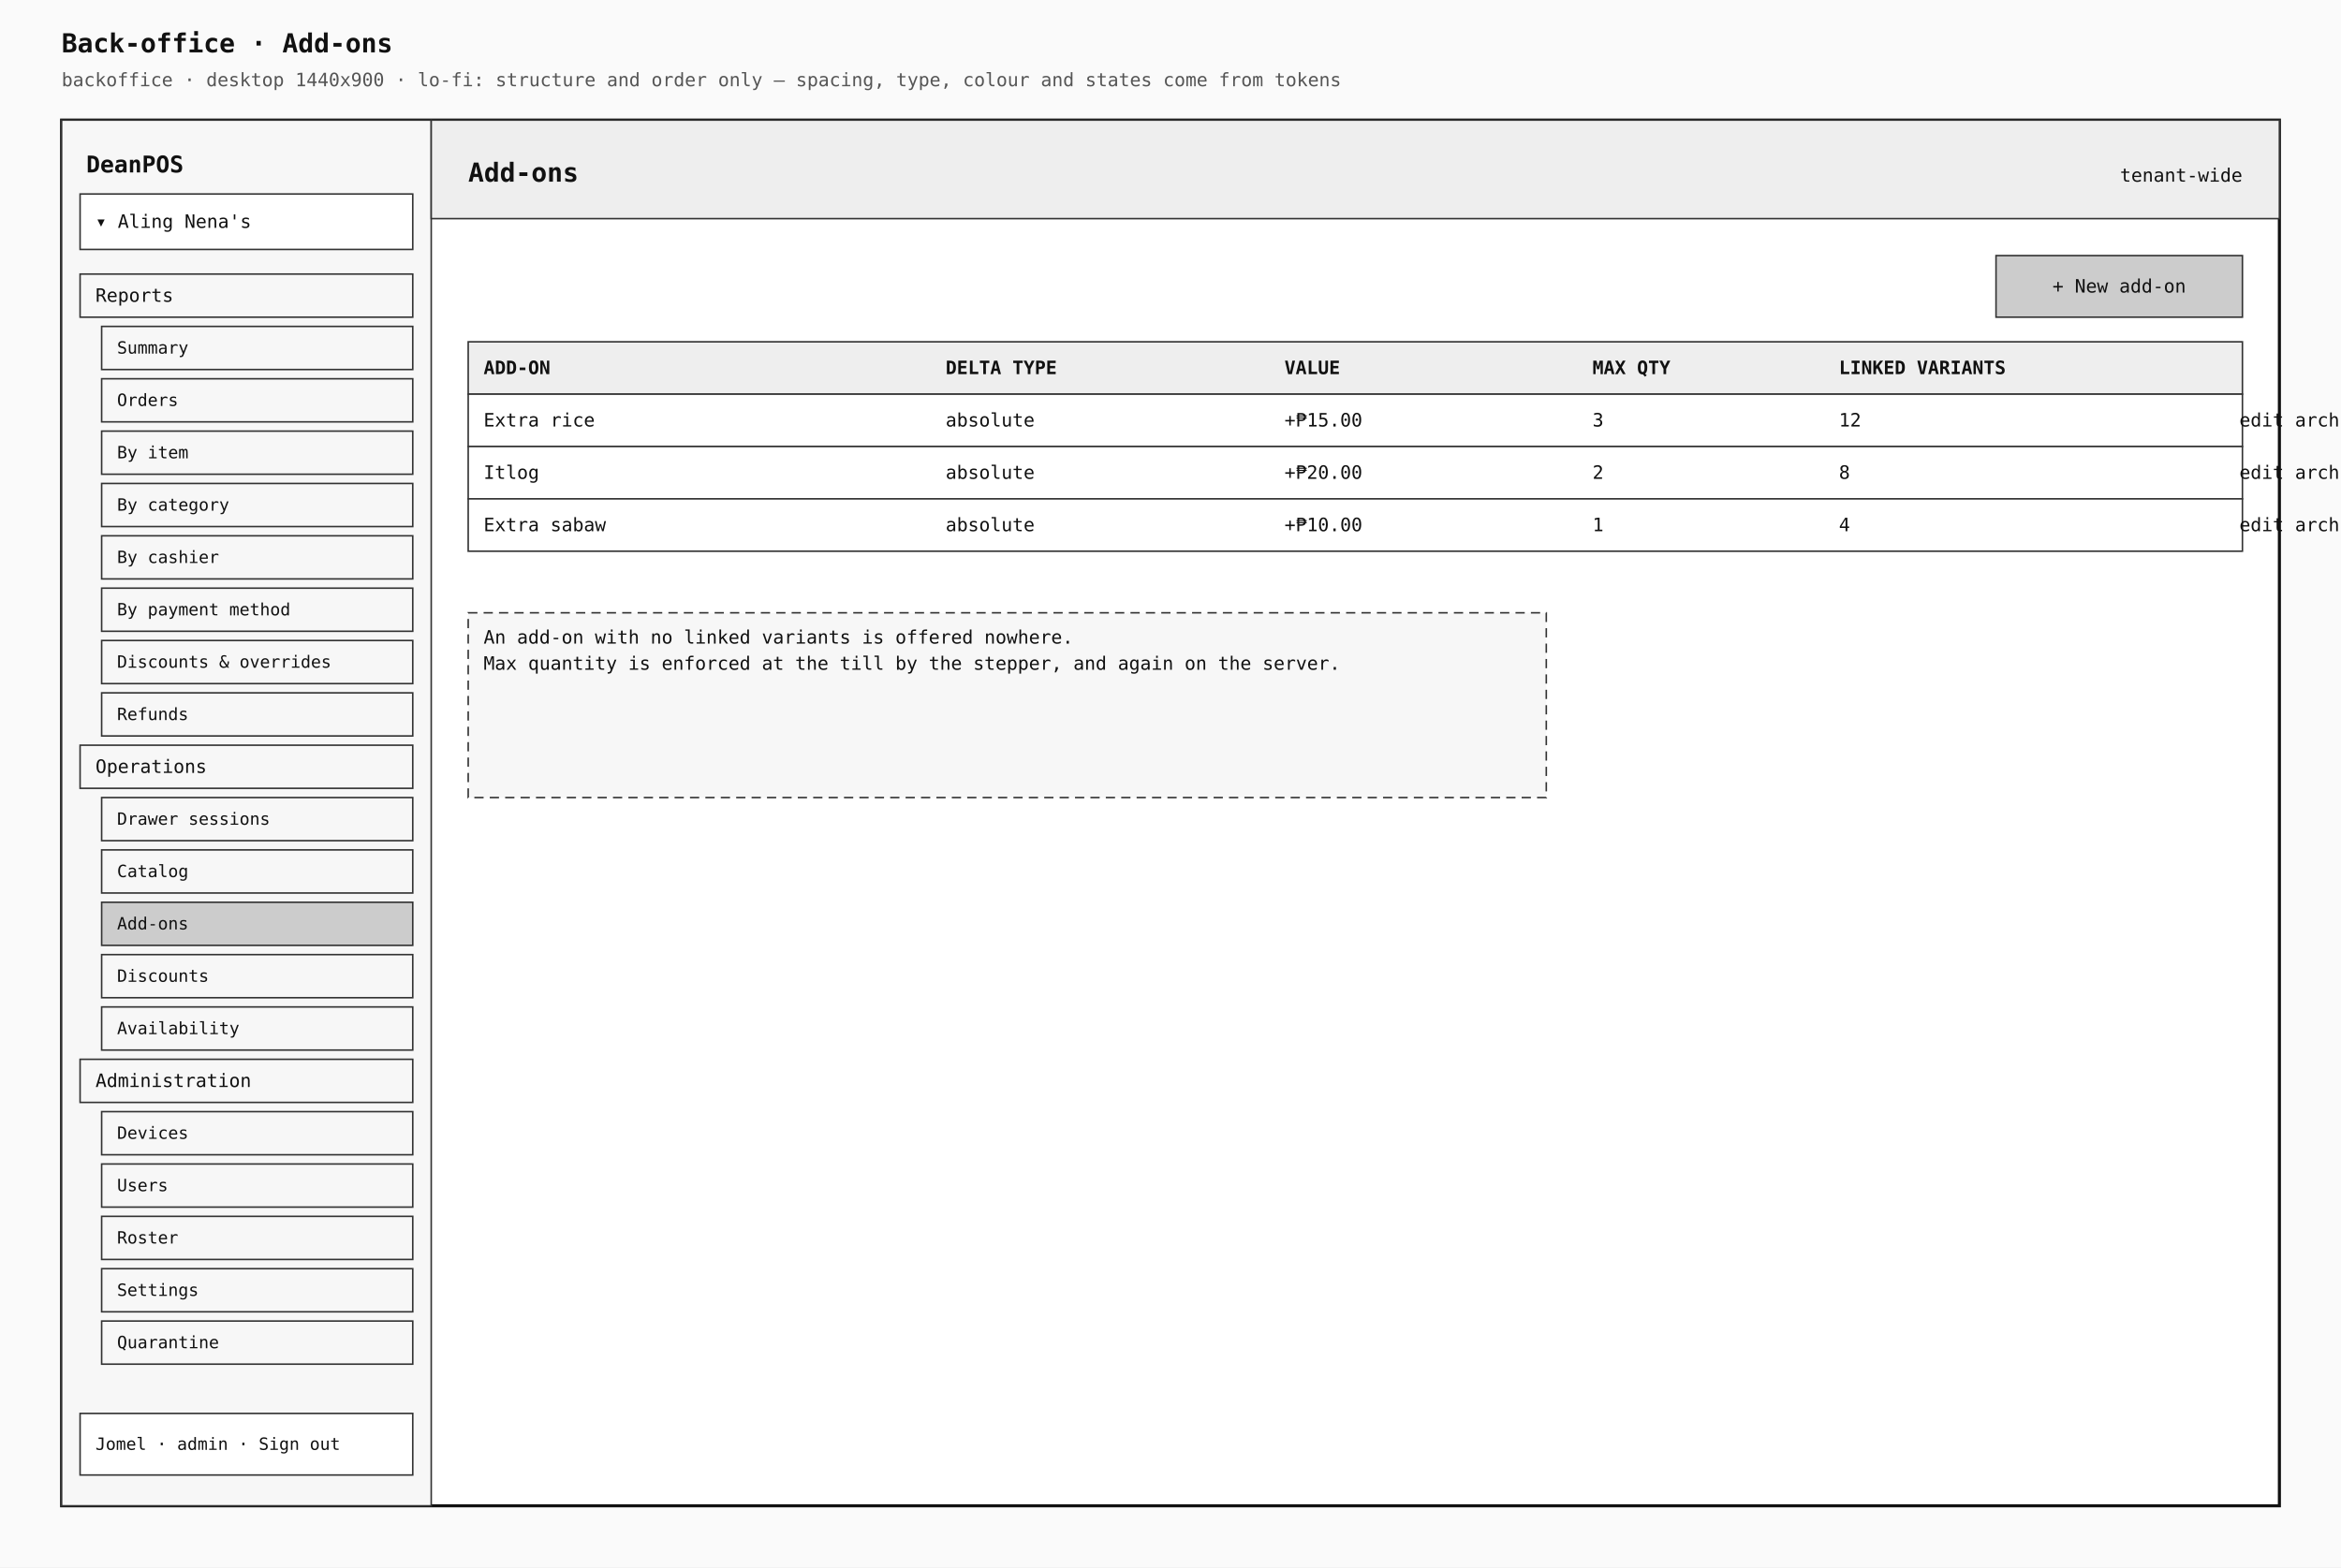
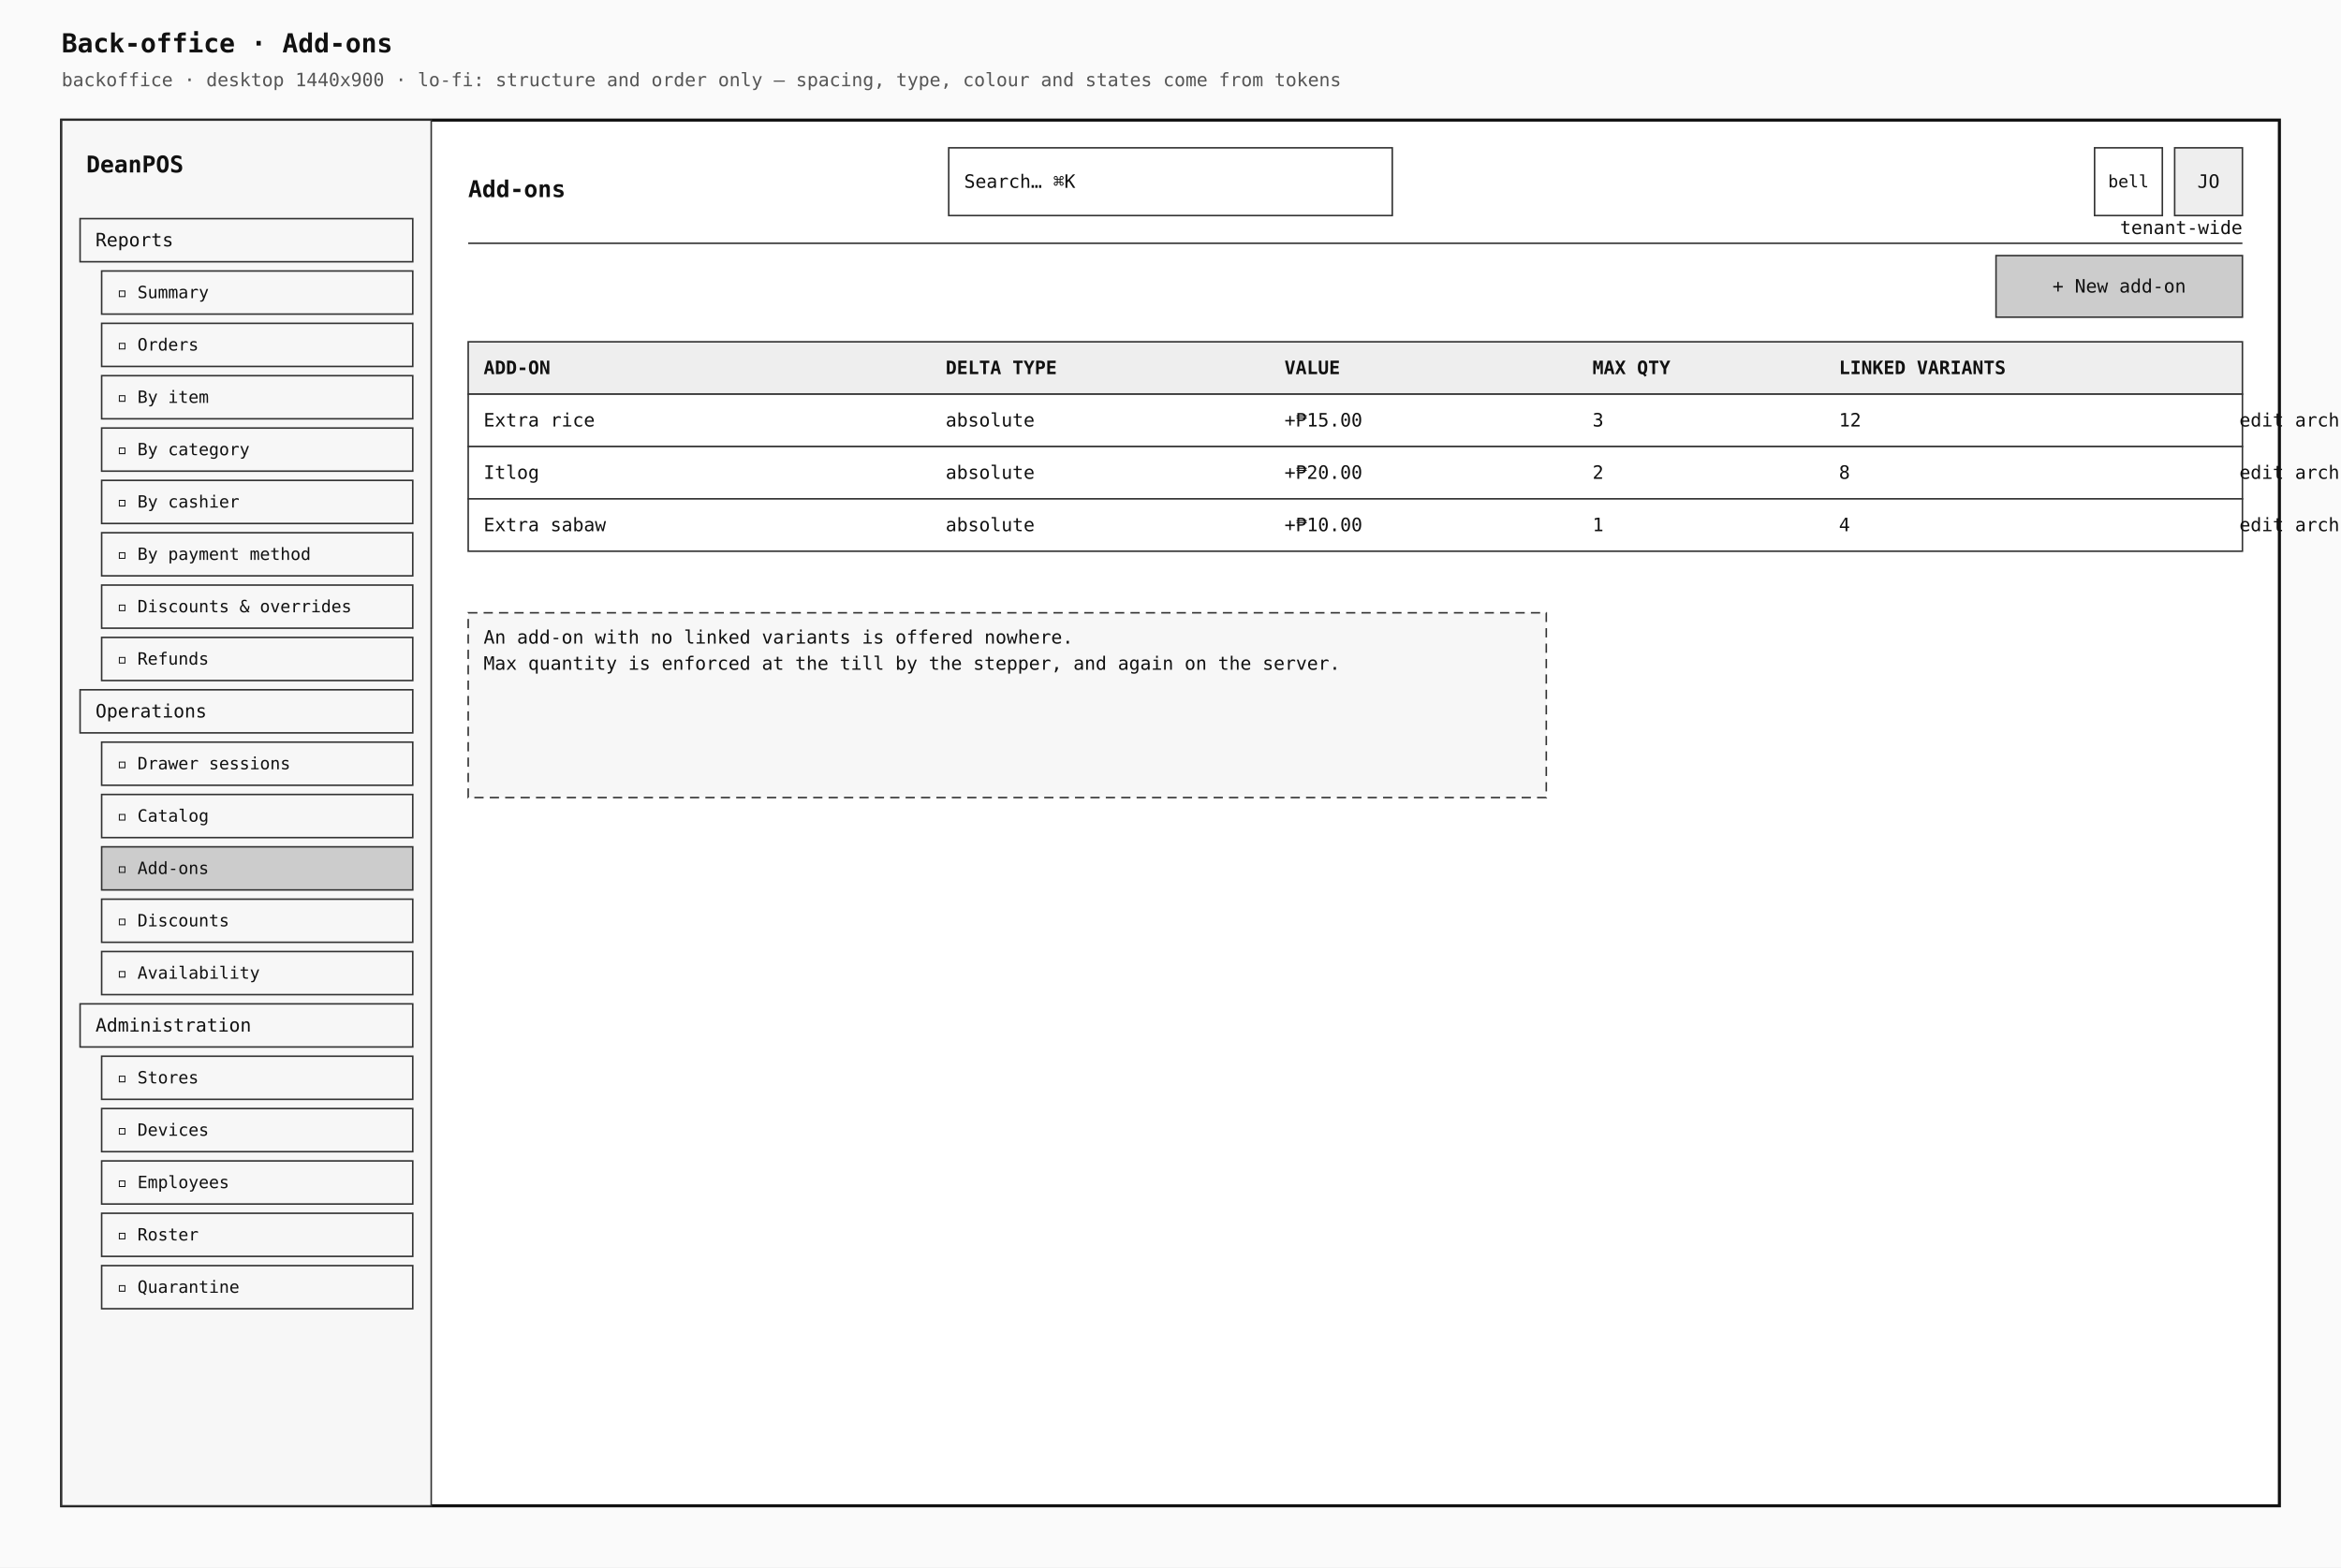
<svg xmlns="http://www.w3.org/2000/svg" width="1520" height="1018" viewBox="0 0 1520 1018" font-family="ui-monospace, SFMono-Regular, Menlo, monospace">
  <rect width="1520" height="1018" fill="#fafafa" />
  <text x="40" y="34" font-size="17" font-weight="bold" fill="#111">Back-office · Add-ons</text>
  <text x="40" y="56" font-size="12" fill="#555">backoffice · desktop 1440x900 · lo-fi: structure and order only — spacing, type, colour and states come from tokens</text>
  <g transform="translate(40,78)">
    <rect x="0" y="0" width="1440" height="900" fill="#ffffff" stroke="#111" stroke-width="2" />
    <rect x="0" y="0" width="240" height="900" rx="0" fill="#f7f7f7" stroke="#333" stroke-width="1" />
    <text x="16" y="34" font-size="15" text-anchor="start" font-weight="bold" fill="#111">DeanPOS</text>
-     <rect x="12" y="48" width="216" height="36" rx="0" fill="#ffffff" stroke="#333" stroke-width="1" />
-     <text x="22" y="70.0" font-size="12" fill="#111">▾  Aling Nena's</text>
-     <rect x="12" y="100" width="216" height="28" rx="0" fill="#f7f7f7" stroke="#333" stroke-width="1" />
-     <text x="22" y="118.0" font-size="12" fill="#111">Reports</text>
-     <rect x="26" y="134" width="202" height="28" rx="0" fill="#f7f7f7" stroke="#333" stroke-width="1" />
-     <text x="36" y="151.667" font-size="11" fill="#111">Summary</text>
-     <rect x="26" y="168" width="202" height="28" rx="0" fill="#f7f7f7" stroke="#333" stroke-width="1" />
-     <text x="36" y="185.667" font-size="11" fill="#111">Orders</text>
-     <rect x="26" y="202" width="202" height="28" rx="0" fill="#f7f7f7" stroke="#333" stroke-width="1" />
-     <text x="36" y="219.667" font-size="11" fill="#111">By item</text>
-     <rect x="26" y="236" width="202" height="28" rx="0" fill="#f7f7f7" stroke="#333" stroke-width="1" />
-     <text x="36" y="253.667" font-size="11" fill="#111">By category</text>
-     <rect x="26" y="270" width="202" height="28" rx="0" fill="#f7f7f7" stroke="#333" stroke-width="1" />
-     <text x="36" y="287.667" font-size="11" fill="#111">By cashier</text>
-     <rect x="26" y="304" width="202" height="28" rx="0" fill="#f7f7f7" stroke="#333" stroke-width="1" />
-     <text x="36" y="321.667" font-size="11" fill="#111">By payment method</text>
-     <rect x="26" y="338" width="202" height="28" rx="0" fill="#f7f7f7" stroke="#333" stroke-width="1" />
-     <text x="36" y="355.667" font-size="11" fill="#111">Discounts &amp; overrides</text>
-     <rect x="26" y="372" width="202" height="28" rx="0" fill="#f7f7f7" stroke="#333" stroke-width="1" />
-     <text x="36" y="389.667" font-size="11" fill="#111">Refunds</text>
-     <rect x="12" y="406" width="216" height="28" rx="0" fill="#f7f7f7" stroke="#333" stroke-width="1" />
-     <text x="22" y="424.0" font-size="12" fill="#111">Operations</text>
-     <rect x="26" y="440" width="202" height="28" rx="0" fill="#f7f7f7" stroke="#333" stroke-width="1" />
-     <text x="36" y="457.667" font-size="11" fill="#111">Drawer sessions</text>
-     <rect x="26" y="474" width="202" height="28" rx="0" fill="#f7f7f7" stroke="#333" stroke-width="1" />
-     <text x="36" y="491.667" font-size="11" fill="#111">Catalog</text>
-     <rect x="26" y="508" width="202" height="28" rx="0" fill="#cccccc" stroke="#333" stroke-width="1" />
-     <text x="36" y="525.667" font-size="11" fill="#111">Add-ons</text>
-     <rect x="26" y="542" width="202" height="28" rx="0" fill="#f7f7f7" stroke="#333" stroke-width="1" />
-     <text x="36" y="559.667" font-size="11" fill="#111">Discounts</text>
-     <rect x="26" y="576" width="202" height="28" rx="0" fill="#f7f7f7" stroke="#333" stroke-width="1" />
-     <text x="36" y="593.667" font-size="11" fill="#111">Availability</text>
-     <rect x="12" y="610" width="216" height="28" rx="0" fill="#f7f7f7" stroke="#333" stroke-width="1" />
-     <text x="22" y="628.0" font-size="12" fill="#111">Administration</text>
-     <rect x="26" y="644" width="202" height="28" rx="0" fill="#f7f7f7" stroke="#333" stroke-width="1" />
-     <text x="36" y="661.667" font-size="11" fill="#111">Devices</text>
-     <rect x="26" y="678" width="202" height="28" rx="0" fill="#f7f7f7" stroke="#333" stroke-width="1" />
-     <text x="36" y="695.667" font-size="11" fill="#111">Users</text>
-     <rect x="26" y="712" width="202" height="28" rx="0" fill="#f7f7f7" stroke="#333" stroke-width="1" />
-     <text x="36" y="729.667" font-size="11" fill="#111">Roster</text>
-     <rect x="26" y="746" width="202" height="28" rx="0" fill="#f7f7f7" stroke="#333" stroke-width="1" />
-     <text x="36" y="763.667" font-size="11" fill="#111">Settings</text>
-     <rect x="26" y="780" width="202" height="28" rx="0" fill="#f7f7f7" stroke="#333" stroke-width="1" />
-     <text x="36" y="797.667" font-size="11" fill="#111">Quarantine</text>
-     <rect x="12" y="840" width="216" height="40" rx="0" fill="#ffffff" stroke="#333" stroke-width="1" />
-     <text x="22" y="863.667" font-size="11" fill="#111">Jomel · admin  ·  Sign out</text>
-     <rect x="240" y="0" width="1200" height="64" rx="0" fill="#eeeeee" stroke="#333" stroke-width="1" />
-     <text x="264" y="40" font-size="17" text-anchor="start" font-weight="bold" fill="#111">Add-ons</text>
-     <text x="1416" y="40" font-size="12" text-anchor="end" font-weight="normal" fill="#111">tenant-wide</text>
+     <rect x="12" y="64" width="216" height="28" rx="0" fill="#f7f7f7" stroke="#333" stroke-width="1" />
+     <text x="22" y="82.0" font-size="12" fill="#111">Reports</text>
+     <rect x="26" y="98" width="202" height="28" rx="0" fill="#f7f7f7" stroke="#333" stroke-width="1" />
+     <text x="36" y="115.667" font-size="11" fill="#111">▫  Summary</text>
+     <rect x="26" y="132" width="202" height="28" rx="0" fill="#f7f7f7" stroke="#333" stroke-width="1" />
+     <text x="36" y="149.667" font-size="11" fill="#111">▫  Orders</text>
+     <rect x="26" y="166" width="202" height="28" rx="0" fill="#f7f7f7" stroke="#333" stroke-width="1" />
+     <text x="36" y="183.667" font-size="11" fill="#111">▫  By item</text>
+     <rect x="26" y="200" width="202" height="28" rx="0" fill="#f7f7f7" stroke="#333" stroke-width="1" />
+     <text x="36" y="217.667" font-size="11" fill="#111">▫  By category</text>
+     <rect x="26" y="234" width="202" height="28" rx="0" fill="#f7f7f7" stroke="#333" stroke-width="1" />
+     <text x="36" y="251.667" font-size="11" fill="#111">▫  By cashier</text>
+     <rect x="26" y="268" width="202" height="28" rx="0" fill="#f7f7f7" stroke="#333" stroke-width="1" />
+     <text x="36" y="285.667" font-size="11" fill="#111">▫  By payment method</text>
+     <rect x="26" y="302" width="202" height="28" rx="0" fill="#f7f7f7" stroke="#333" stroke-width="1" />
+     <text x="36" y="319.667" font-size="11" fill="#111">▫  Discounts &amp; overrides</text>
+     <rect x="26" y="336" width="202" height="28" rx="0" fill="#f7f7f7" stroke="#333" stroke-width="1" />
+     <text x="36" y="353.667" font-size="11" fill="#111">▫  Refunds</text>
+     <rect x="12" y="370" width="216" height="28" rx="0" fill="#f7f7f7" stroke="#333" stroke-width="1" />
+     <text x="22" y="388.0" font-size="12" fill="#111">Operations</text>
+     <rect x="26" y="404" width="202" height="28" rx="0" fill="#f7f7f7" stroke="#333" stroke-width="1" />
+     <text x="36" y="421.667" font-size="11" fill="#111">▫  Drawer sessions</text>
+     <rect x="26" y="438" width="202" height="28" rx="0" fill="#f7f7f7" stroke="#333" stroke-width="1" />
+     <text x="36" y="455.667" font-size="11" fill="#111">▫  Catalog</text>
+     <rect x="26" y="472" width="202" height="28" rx="0" fill="#cccccc" stroke="#333" stroke-width="1" />
+     <text x="36" y="489.667" font-size="11" fill="#111">▫  Add-ons</text>
+     <rect x="26" y="506" width="202" height="28" rx="0" fill="#f7f7f7" stroke="#333" stroke-width="1" />
+     <text x="36" y="523.667" font-size="11" fill="#111">▫  Discounts</text>
+     <rect x="26" y="540" width="202" height="28" rx="0" fill="#f7f7f7" stroke="#333" stroke-width="1" />
+     <text x="36" y="557.667" font-size="11" fill="#111">▫  Availability</text>
+     <rect x="12" y="574" width="216" height="28" rx="0" fill="#f7f7f7" stroke="#333" stroke-width="1" />
+     <text x="22" y="592.0" font-size="12" fill="#111">Administration</text>
+     <rect x="26" y="608" width="202" height="28" rx="0" fill="#f7f7f7" stroke="#333" stroke-width="1" />
+     <text x="36" y="625.667" font-size="11" fill="#111">▫  Stores</text>
+     <rect x="26" y="642" width="202" height="28" rx="0" fill="#f7f7f7" stroke="#333" stroke-width="1" />
+     <text x="36" y="659.667" font-size="11" fill="#111">▫  Devices</text>
+     <rect x="26" y="676" width="202" height="28" rx="0" fill="#f7f7f7" stroke="#333" stroke-width="1" />
+     <text x="36" y="693.667" font-size="11" fill="#111">▫  Employees</text>
+     <rect x="26" y="710" width="202" height="28" rx="0" fill="#f7f7f7" stroke="#333" stroke-width="1" />
+     <text x="36" y="727.667" font-size="11" fill="#111">▫  Roster</text>
+     <rect x="26" y="744" width="202" height="28" rx="0" fill="#f7f7f7" stroke="#333" stroke-width="1" />
+     <text x="36" y="761.667" font-size="11" fill="#111">▫  Quarantine</text>
+     <text x="264" y="50" font-size="15" text-anchor="start" font-weight="bold" fill="#111">Add-ons</text>
+     <rect x="576.0" y="18" width="288" height="44" rx="0" fill="#ffffff" stroke="#333" stroke-width="1" />
+     <text x="586.0" y="44.0" font-size="12" fill="#111">Search…                          ⌘K</text>
+     <rect x="1320" y="18" width="44" height="44" rx="0" fill="#ffffff" stroke="#333" stroke-width="1" />
+     <text x="1342.0" y="43.667" font-size="11" text-anchor="middle" fill="#111">bell</text>
+     <rect x="1372" y="18" width="44" height="44" rx="0" fill="#eeeeee" stroke="#333" stroke-width="1" />
+     <text x="1394.0" y="44.0" font-size="12" text-anchor="middle" fill="#111">JO</text>
+     <line x1="264" y1="80" x2="1416" y2="80" stroke="#333" />
+     <text x="1416" y="74" font-size="12" text-anchor="end" font-weight="normal" fill="#111">tenant-wide</text>
    <rect x="1256" y="88" width="160" height="40" rx="0" fill="#cccccc" stroke="#333" stroke-width="1" />
    <text x="1336.0" y="112.0" font-size="12" text-anchor="middle" fill="#111">+ New add-on</text>
    <rect x="264" y="144" width="1152" height="34" rx="0" fill="#eeeeee" stroke="#333" stroke-width="1" />
    <text x="274" y="165.0" font-size="12" text-anchor="start" font-weight="bold" fill="#111">ADD-ON</text>
    <text x="574" y="165.0" font-size="12" text-anchor="start" font-weight="bold" fill="#111">DELTA TYPE</text>
    <text x="794" y="165.0" font-size="12" text-anchor="start" font-weight="bold" fill="#111">VALUE</text>
    <text x="994" y="165.0" font-size="12" text-anchor="start" font-weight="bold" fill="#111">MAX QTY</text>
    <text x="1154" y="165.0" font-size="12" text-anchor="start" font-weight="bold" fill="#111">LINKED VARIANTS</text>
    <text x="1414" y="165.0" font-size="12" text-anchor="start" font-weight="bold" fill="#111" />
    <rect x="264" y="178" width="1152" height="34" rx="0" fill="#ffffff" stroke="#333" stroke-width="1" />
    <text x="274" y="199.0" font-size="12" text-anchor="start" font-weight="normal" fill="#111">Extra rice</text>
    <text x="574" y="199.0" font-size="12" text-anchor="start" font-weight="normal" fill="#111">absolute</text>
    <text x="794" y="199.0" font-size="12" text-anchor="start" font-weight="normal" fill="#111">+₱15.00</text>
    <text x="994" y="199.0" font-size="12" text-anchor="start" font-weight="normal" fill="#111">3</text>
    <text x="1154" y="199.0" font-size="12" text-anchor="start" font-weight="normal" fill="#111">12</text>
    <text x="1414" y="199.0" font-size="12" text-anchor="start" font-weight="normal" fill="#111">edit  archive</text>
    <rect x="264" y="212" width="1152" height="34" rx="0" fill="#ffffff" stroke="#333" stroke-width="1" />
    <text x="274" y="233.0" font-size="12" text-anchor="start" font-weight="normal" fill="#111">Itlog</text>
    <text x="574" y="233.0" font-size="12" text-anchor="start" font-weight="normal" fill="#111">absolute</text>
    <text x="794" y="233.0" font-size="12" text-anchor="start" font-weight="normal" fill="#111">+₱20.00</text>
    <text x="994" y="233.0" font-size="12" text-anchor="start" font-weight="normal" fill="#111">2</text>
    <text x="1154" y="233.0" font-size="12" text-anchor="start" font-weight="normal" fill="#111">8</text>
    <text x="1414" y="233.0" font-size="12" text-anchor="start" font-weight="normal" fill="#111">edit  archive</text>
    <rect x="264" y="246" width="1152" height="34" rx="0" fill="#ffffff" stroke="#333" stroke-width="1" />
    <text x="274" y="267.0" font-size="12" text-anchor="start" font-weight="normal" fill="#111">Extra sabaw</text>
    <text x="574" y="267.0" font-size="12" text-anchor="start" font-weight="normal" fill="#111">absolute</text>
    <text x="794" y="267.0" font-size="12" text-anchor="start" font-weight="normal" fill="#111">+₱10.00</text>
    <text x="994" y="267.0" font-size="12" text-anchor="start" font-weight="normal" fill="#111">1</text>
    <text x="1154" y="267.0" font-size="12" text-anchor="start" font-weight="normal" fill="#111">4</text>
    <text x="1414" y="267.0" font-size="12" text-anchor="start" font-weight="normal" fill="#111">edit  archive</text>
    <rect x="264" y="320" width="700" height="120" rx="0" fill="#f7f7f7" stroke="#333" stroke-width="1" stroke-dasharray="6 4" />
    <text x="274" y="340" font-size="12" fill="#111">An add-on with no linked variants is offered nowhere.</text>
    <text x="274" y="357" font-size="12" fill="#111">Max quantity is enforced at the till by the stepper, and again on the server.</text>
  </g>
</svg>
